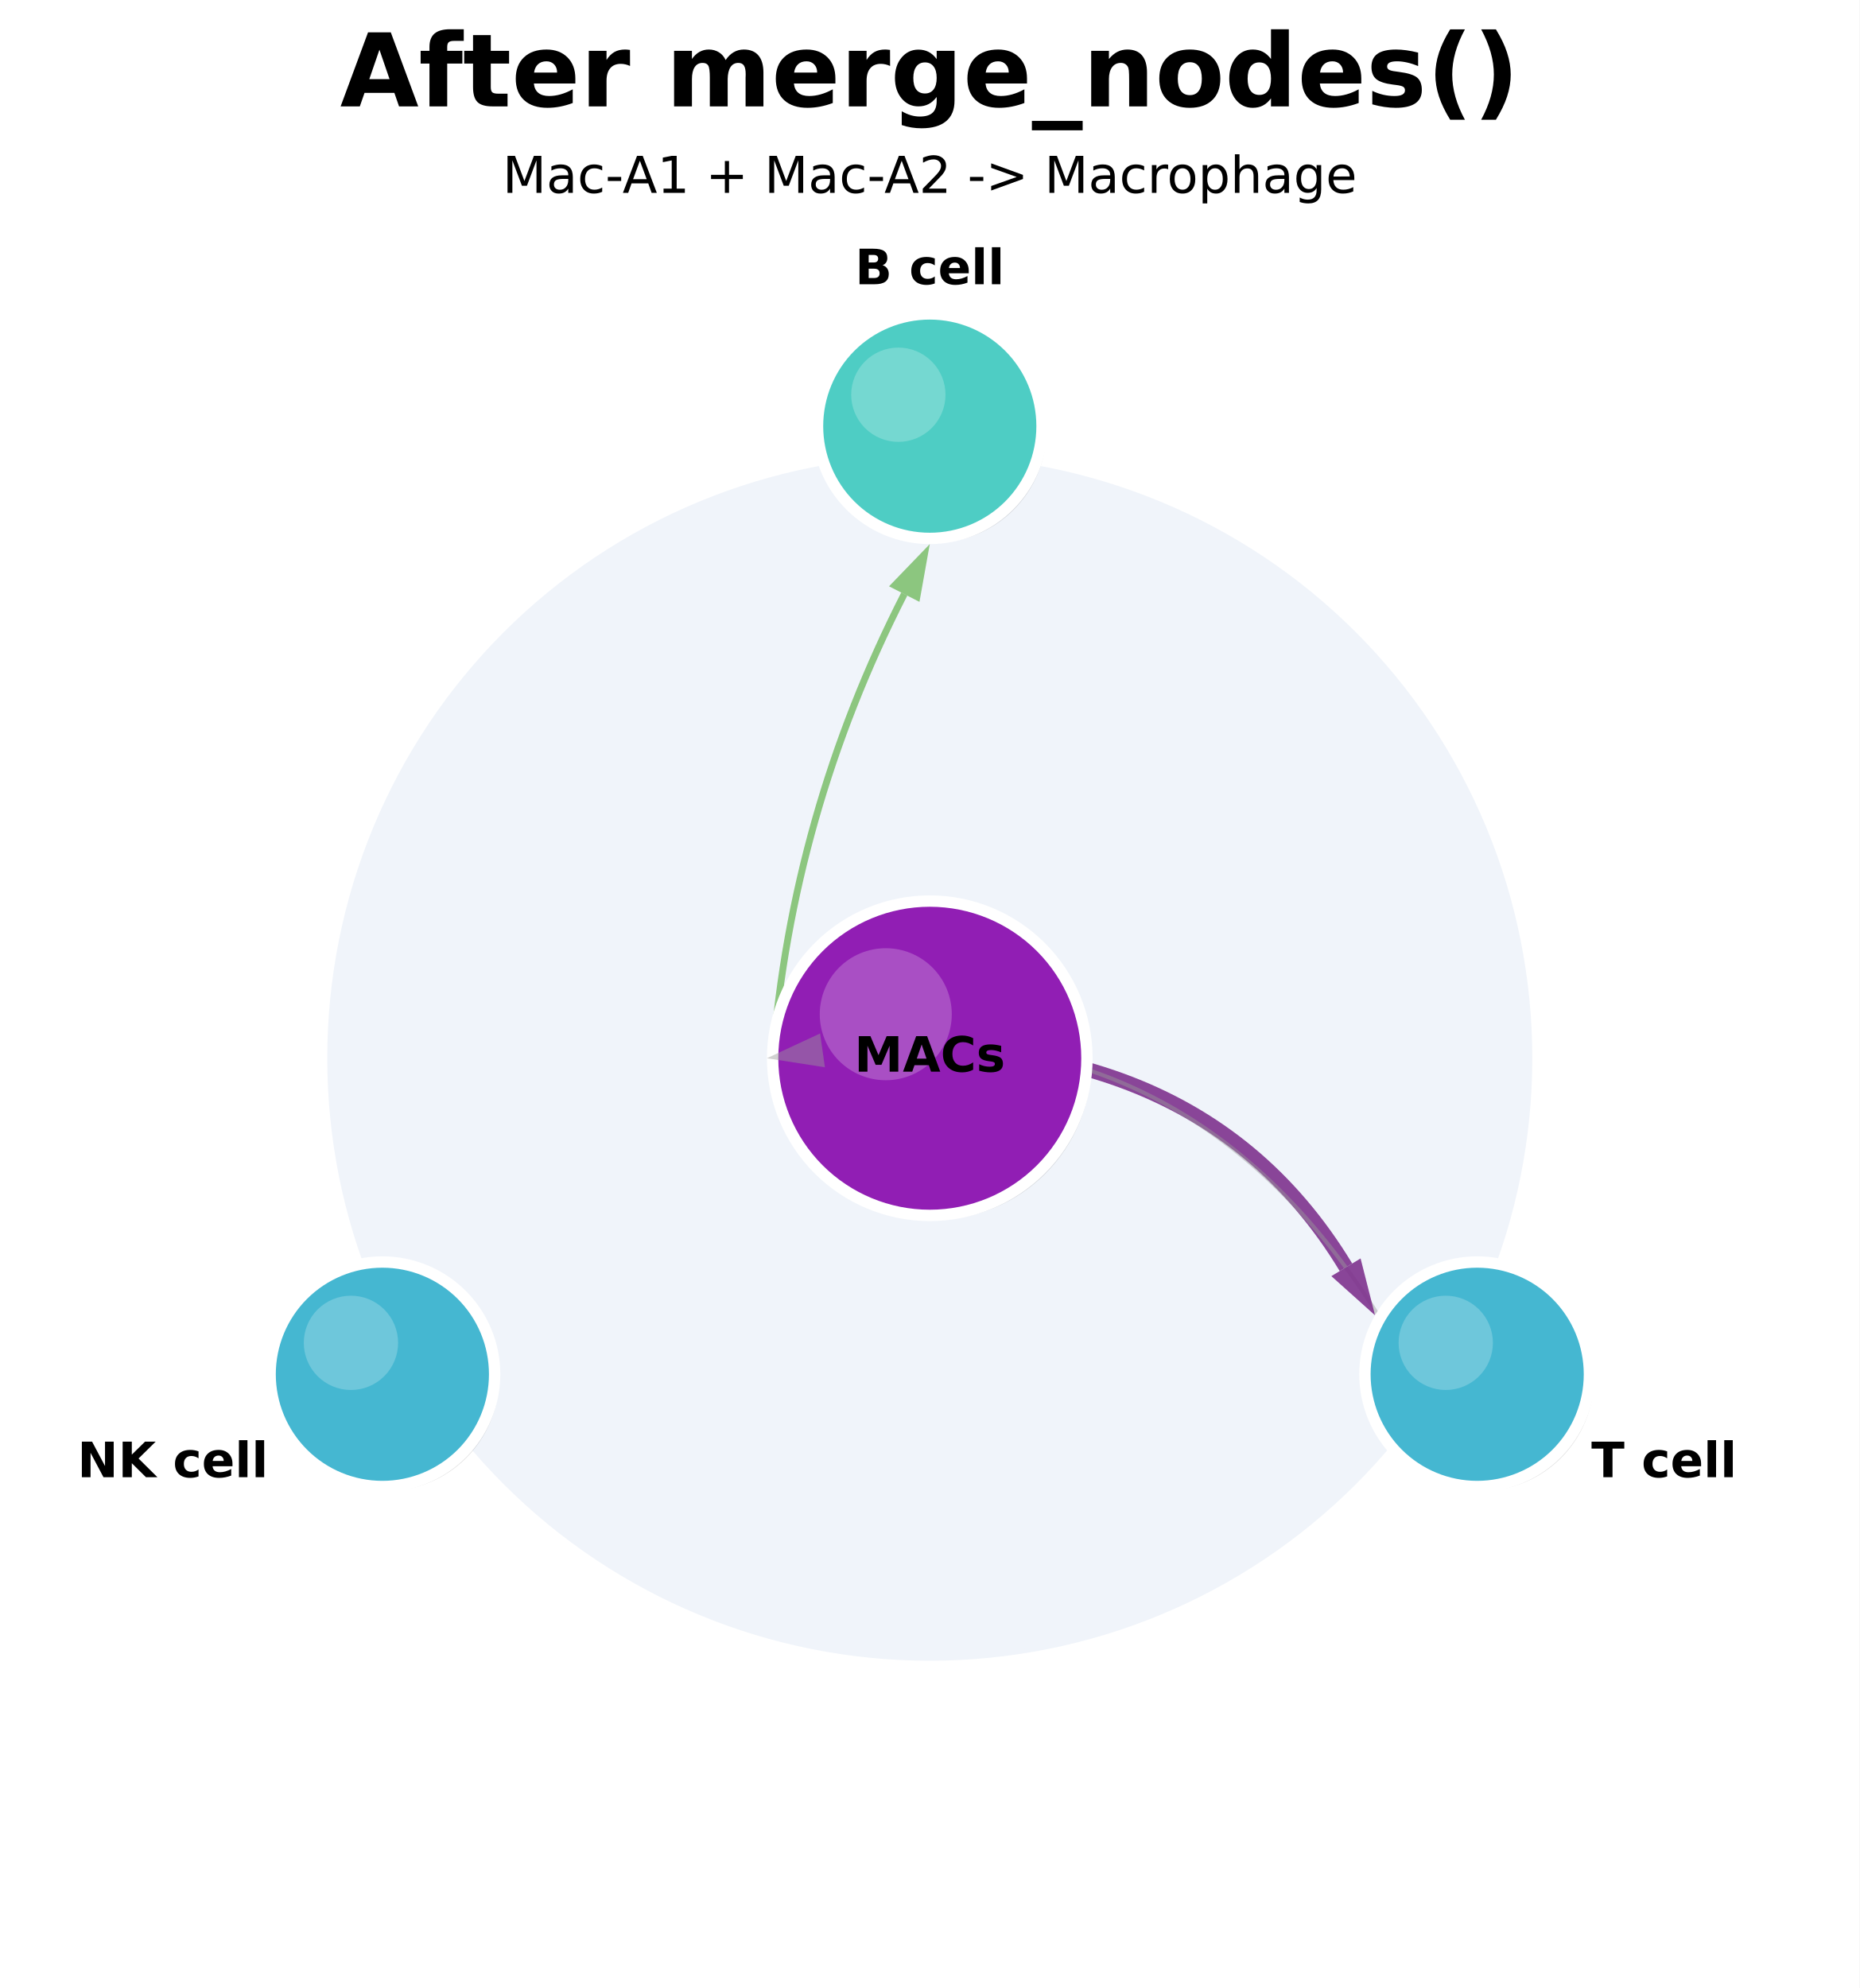
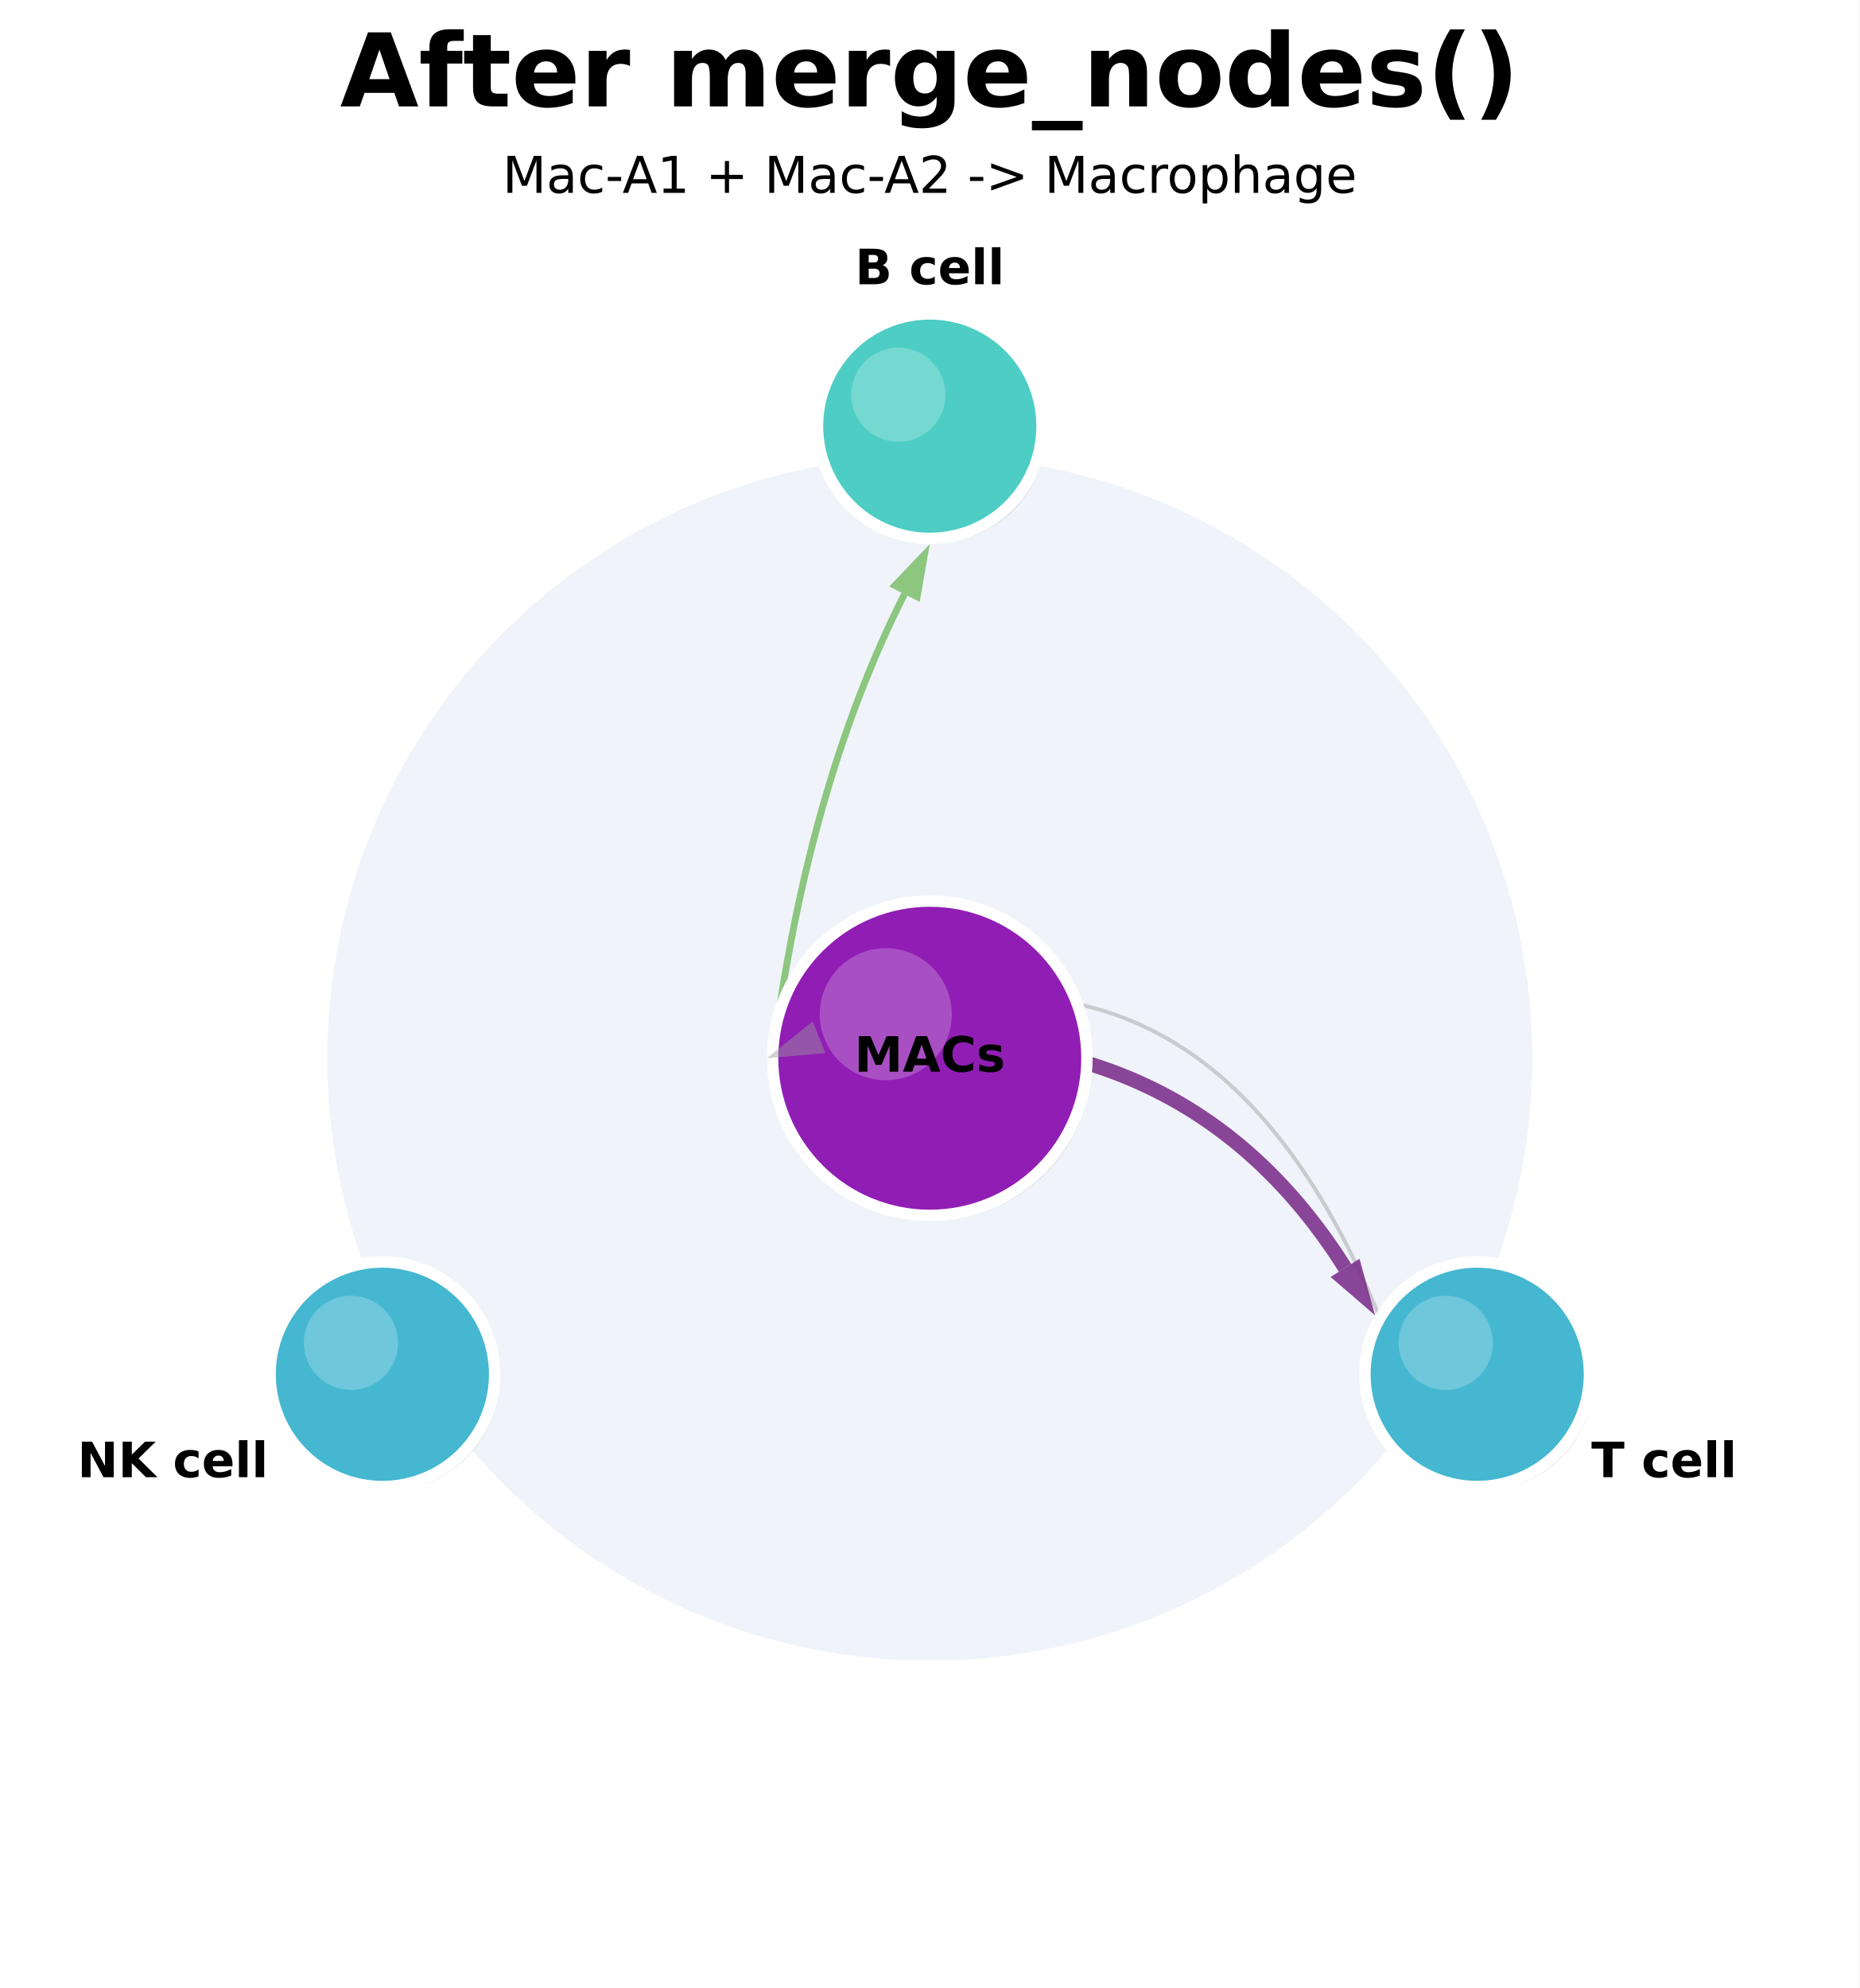
<svg xmlns="http://www.w3.org/2000/svg" xmlns:xlink="http://www.w3.org/1999/xlink" width="457.92pt" height="489.556pt" viewBox="0 0 457.92 489.556" version="1.1">
  <defs>
    <style type="text/css">*{stroke-linejoin: round; stroke-linecap: butt}</style>
  </defs>
  <g id="figure_1">
    <g id="patch_1">
      <path d="M 0 489.556  L 457.92 489.556  L 457.92 0  L 0 0  z " style="fill: #ffffff" />
    </g>
    <g id="axes_1">
      <g id="patch_2">
-         <path d="M 228.96 408.466  C 268.176 408.466 305.79 392.886 333.52 365.156  C 361.25 337.426 376.83 299.812 376.83 260.596  C 376.83 221.38 361.25 183.766 333.52 156.036  C 305.79 128.306 268.176 112.726 228.96 112.726  C 189.744 112.726 152.13 128.306 124.4 156.036  C 96.67 183.766 81.09 221.38 81.09 260.596  C 81.09 299.812 96.67 337.426 124.4 365.156  C 152.13 392.886 189.744 408.466 228.96 408.466  z " clip-path="url(#p41c575f274)" style="fill: #f0f4fa; stroke: #f0f4fa; stroke-linejoin: miter" />
+         <path d="M 228.96 408.466  C 268.176 408.466 305.79 392.886 333.52 365.156  C 361.25 337.426 376.83 299.812 376.83 260.596  C 376.83 221.38 361.25 183.766 333.52 156.036  C 305.79 128.306 268.176 112.726 228.96 112.726  C 189.744 112.726 152.13 128.306 124.4 156.036  C 96.67 183.766 81.09 221.38 81.09 260.596  C 81.09 299.812 96.67 337.426 124.4 365.156  C 152.13 392.886 189.744 408.466 228.96 408.466  z " clip-path="url(#p1c69983806)" style="fill: #f0f4fa; stroke: #f0f4fa; stroke-linejoin: miter" />
      </g>
      <g id="patch_3">
-         <path d="M 190.257 260.596  Q 291.281 245.742 331.446 312.076  " clip-path="url(#p41c575f274)" style="fill: none; opacity: 0.88; stroke: #7b2d8b; stroke-width: 3.6; stroke-linejoin: miter" />
+         <path d="M 339.818 324.6  Q 296.272 217.278 201.676 255.426  " clip-path="url(#p1c69983806)" style="fill: none; opacity: 0.45; stroke: #999999; stroke-width: 0.96; stroke-linejoin: miter" />
      </g>
      <g id="patch_4">
-         <path d="M 190.257 260.596  Q 195.011 200.457 222.673 146.298  " clip-path="url(#p41c575f274)" style="fill: none; opacity: 0.6; stroke: #49a62d; stroke-width: 1.68; stroke-linejoin: miter" />
+         <path d="M 190.257 260.596  Q 198.647 193.941 222.723 146.324  " clip-path="url(#p1c69983806)" style="fill: none; opacity: 0.6; stroke: #49a62d; stroke-width: 1.68; stroke-linejoin: miter" />
      </g>
      <g id="patch_5">
-         <path d="M 339.818 324.6  Q 291.188 246.092 202.543 258.656  " clip-path="url(#p41c575f274)" style="fill: none; opacity: 0.45; stroke: #999999; stroke-width: 0.96; stroke-linejoin: miter" />
+         <path d="M 190.257 260.596  Q 286.271 241.068 331.223 312.214  " clip-path="url(#p1c69983806)" style="fill: none; opacity: 0.88; stroke: #7b2d8b; stroke-width: 3.6; stroke-linejoin: miter" />
      </g>
      <g id="patch_6">
-         <path d="M 230.042 300.381  C 240.306 300.381 250.151 296.303 257.409 289.045  C 264.667 281.787 268.745 271.942 268.745 261.678  C 268.745 251.414 264.667 241.569 257.409 234.311  C 250.151 227.053 240.306 222.975 230.042 222.975  C 219.778 222.975 209.933 227.053 202.675 234.311  C 195.417 241.569 191.339 251.414 191.339 261.678  C 191.339 271.942 195.417 281.787 202.675 289.045  C 209.933 296.303 219.778 300.381 230.042 300.381  z " clip-path="url(#p41c575f274)" style="fill-opacity: 0.133" />
+         <path d="M 230.042 300.381  C 240.306 300.381 250.151 296.303 257.409 289.045  C 264.667 281.787 268.745 271.942 268.745 261.678  C 268.745 251.414 264.667 241.569 257.409 234.311  C 250.151 227.053 240.306 222.975 230.042 222.975  C 219.778 222.975 209.933 227.053 202.675 234.311  C 195.417 241.569 191.339 251.414 191.339 261.678  C 191.339 271.942 195.417 281.787 202.675 289.045  C 209.933 296.303 219.778 300.381 230.042 300.381  z " clip-path="url(#p1c69983806)" style="fill-opacity: 0.133" />
      </g>
      <g id="patch_7">
-         <path d="M 364.841 367.149  C 372.172 367.149 379.205 364.236 384.389 359.052  C 389.573 353.868 392.486 346.836 392.486 339.504  C 392.486 332.173 389.573 325.14 384.389 319.956  C 379.205 314.772 372.172 311.859 364.841 311.859  C 357.509 311.859 350.477 314.772 345.293 319.956  C 340.109 325.14 337.196 332.173 337.196 339.504  C 337.196 346.836 340.109 353.868 345.293 359.052  C 350.477 364.236 357.509 367.149 364.841 367.149  z " clip-path="url(#p41c575f274)" style="fill-opacity: 0.133" />
+         <path d="M 364.841 367.149  C 372.172 367.149 379.205 364.236 384.389 359.052  C 389.573 353.868 392.486 346.836 392.486 339.504  C 392.486 332.173 389.573 325.14 384.389 319.956  C 379.205 314.772 372.172 311.859 364.841 311.859  C 357.509 311.859 350.477 314.772 345.293 319.956  C 340.109 325.14 337.196 332.173 337.196 339.504  C 337.196 346.836 340.109 353.868 345.293 359.052  C 350.477 364.236 357.509 367.149 364.841 367.149  z " clip-path="url(#p1c69983806)" style="fill-opacity: 0.133" />
      </g>
      <g id="patch_8">
-         <path d="M 230.042 133.67  C 237.373 133.67 244.405 130.757 249.59 125.573  C 254.774 120.389 257.687 113.357 257.687 106.025  C 257.687 98.694 254.774 91.661 249.59 86.477  C 244.405 81.293 237.373 78.38 230.042 78.38  C 222.71 78.38 215.678 81.293 210.494 86.477  C 205.31 91.661 202.397 98.694 202.397 106.025  C 202.397 113.357 205.31 120.389 210.494 125.573  C 215.678 130.757 222.71 133.67 230.042 133.67  z " clip-path="url(#p41c575f274)" style="fill-opacity: 0.133" />
+         <path d="M 230.042 133.67  C 237.373 133.67 244.405 130.757 249.59 125.573  C 254.774 120.389 257.687 113.357 257.687 106.025  C 257.687 98.694 254.774 91.661 249.59 86.477  C 244.405 81.293 237.373 78.38 230.042 78.38  C 222.71 78.38 215.678 81.293 210.494 86.477  C 205.31 91.661 202.397 98.694 202.397 106.025  C 202.397 113.357 205.31 120.389 210.494 125.573  C 215.678 130.757 222.71 133.67 230.042 133.67  z " clip-path="url(#p1c69983806)" style="fill-opacity: 0.133" />
      </g>
      <g id="patch_9">
-         <path d="M 95.243 367.149  C 102.574 367.149 109.606 364.236 114.79 359.052  C 119.975 353.868 122.887 346.836 122.887 339.504  C 122.887 332.173 119.975 325.14 114.79 319.956  C 109.606 314.772 102.574 311.859 95.243 311.859  C 87.911 311.859 80.879 314.772 75.695 319.956  C 70.511 325.14 67.598 332.173 67.598 339.504  C 67.598 346.836 70.511 353.868 75.695 359.052  C 80.879 364.236 87.911 367.149 95.243 367.149  z " clip-path="url(#p41c575f274)" style="fill-opacity: 0.133" />
+         <path d="M 95.243 367.149  C 102.574 367.149 109.606 364.236 114.79 359.052  C 119.975 353.868 122.887 346.836 122.887 339.504  C 122.887 332.173 119.975 325.14 114.79 319.956  C 109.606 314.772 102.574 311.859 95.243 311.859  C 87.911 311.859 80.879 314.772 75.695 319.956  C 70.511 325.14 67.598 332.173 67.598 339.504  C 67.598 346.836 70.511 353.868 75.695 359.052  C 80.879 364.236 87.911 367.149 95.243 367.149  z " clip-path="url(#p1c69983806)" style="fill-opacity: 0.133" />
      </g>
      <g id="patch_10">
-         <path d="M 228.96 299.299  C 239.224 299.299 249.069 295.221 256.327 287.963  C 263.585 280.705 267.663 270.86 267.663 260.596  C 267.663 250.332 263.585 240.487 256.327 233.229  C 249.069 225.971 239.224 221.893 228.96 221.893  C 218.696 221.893 208.851 225.971 201.593 233.229  C 194.335 240.487 190.257 250.332 190.257 260.596  C 190.257 270.86 194.335 280.705 201.593 287.963  C 208.851 295.221 218.696 299.299 228.96 299.299  z " clip-path="url(#p41c575f274)" style="fill: #911eb4; stroke: #ffffff; stroke-width: 2.8; stroke-linejoin: miter" />
+         <path d="M 228.96 299.299  C 239.224 299.299 249.069 295.221 256.327 287.963  C 263.585 280.705 267.663 270.86 267.663 260.596  C 267.663 250.332 263.585 240.487 256.327 233.229  C 249.069 225.971 239.224 221.893 228.96 221.893  C 218.696 221.893 208.851 225.971 201.593 233.229  C 194.335 240.487 190.257 250.332 190.257 260.596  C 190.257 270.86 194.335 280.705 201.593 287.963  C 208.851 295.221 218.696 299.299 228.96 299.299  z " clip-path="url(#p1c69983806)" style="fill: #911eb4; stroke: #ffffff; stroke-width: 2.8; stroke-linejoin: miter" />
      </g>
      <g id="patch_11">
-         <path d="M 363.759 366.067  C 371.091 366.067 378.123 363.154 383.307 357.97  C 388.491 352.786 391.404 345.754 391.404 338.422  C 391.404 331.091 388.491 324.059 383.307 318.874  C 378.123 313.69 371.091 310.777 363.759 310.777  C 356.428 310.777 349.395 313.69 344.211 318.874  C 339.027 324.059 336.114 331.091 336.114 338.422  C 336.114 345.754 339.027 352.786 344.211 357.97  C 349.395 363.154 356.428 366.067 363.759 366.067  z " clip-path="url(#p41c575f274)" style="fill: #45b7d1; stroke: #ffffff; stroke-width: 2.8; stroke-linejoin: miter" />
+         <path d="M 363.759 366.067  C 371.091 366.067 378.123 363.154 383.307 357.97  C 388.491 352.786 391.404 345.754 391.404 338.422  C 391.404 331.091 388.491 324.059 383.307 318.874  C 378.123 313.69 371.091 310.777 363.759 310.777  C 356.428 310.777 349.395 313.69 344.211 318.874  C 339.027 324.059 336.114 331.091 336.114 338.422  C 336.114 345.754 339.027 352.786 344.211 357.97  C 349.395 363.154 356.428 366.067 363.759 366.067  z " clip-path="url(#p1c69983806)" style="fill: #45b7d1; stroke: #ffffff; stroke-width: 2.8; stroke-linejoin: miter" />
      </g>
      <g id="patch_12">
-         <path d="M 228.96 132.588  C 236.292 132.588 243.324 129.675 248.508 124.491  C 253.692 119.307 256.605 112.275 256.605 104.943  C 256.605 97.612 253.692 90.58 248.508 85.395  C 243.324 80.211 236.292 77.298 228.96 77.298  C 221.628 77.298 214.596 80.211 209.412 85.395  C 204.228 90.58 201.315 97.612 201.315 104.943  C 201.315 112.275 204.228 119.307 209.412 124.491  C 214.596 129.675 221.628 132.588 228.96 132.588  z " clip-path="url(#p41c575f274)" style="fill: #4ecdc4; stroke: #ffffff; stroke-width: 2.8; stroke-linejoin: miter" />
+         <path d="M 228.96 132.588  C 236.292 132.588 243.324 129.675 248.508 124.491  C 253.692 119.307 256.605 112.275 256.605 104.943  C 256.605 97.612 253.692 90.58 248.508 85.395  C 243.324 80.211 236.292 77.298 228.96 77.298  C 221.628 77.298 214.596 80.211 209.412 85.395  C 204.228 90.58 201.315 97.612 201.315 104.943  C 201.315 112.275 204.228 119.307 209.412 124.491  C 214.596 129.675 221.628 132.588 228.96 132.588  z " clip-path="url(#p1c69983806)" style="fill: #4ecdc4; stroke: #ffffff; stroke-width: 2.8; stroke-linejoin: miter" />
      </g>
      <g id="patch_13">
-         <path d="M 94.161 366.067  C 101.492 366.067 108.525 363.154 113.709 357.97  C 118.893 352.786 121.806 345.754 121.806 338.422  C 121.806 331.091 118.893 324.059 113.709 318.874  C 108.525 313.69 101.492 310.777 94.161 310.777  C 86.829 310.777 79.797 313.69 74.613 318.874  C 69.429 324.059 66.516 331.091 66.516 338.422  C 66.516 345.754 69.429 352.786 74.613 357.97  C 79.797 363.154 86.829 366.067 94.161 366.067  z " clip-path="url(#p41c575f274)" style="fill: #45b7d1; stroke: #ffffff; stroke-width: 2.8; stroke-linejoin: miter" />
+         <path d="M 94.161 366.067  C 101.492 366.067 108.525 363.154 113.709 357.97  C 118.893 352.786 121.806 345.754 121.806 338.422  C 121.806 331.091 118.893 324.059 113.709 318.874  C 108.525 313.69 101.492 310.777 94.161 310.777  C 86.829 310.777 79.797 313.69 74.613 318.874  C 69.429 324.059 66.516 331.091 66.516 338.422  C 66.516 345.754 69.429 352.786 74.613 357.97  C 79.797 363.154 86.829 366.067 94.161 366.067  z " clip-path="url(#p1c69983806)" style="fill: #45b7d1; stroke: #ffffff; stroke-width: 2.8; stroke-linejoin: miter" />
      </g>
      <g id="text_1">
        <g transform="translate(123.75 47.49102) scale(0.125 -0.125)">
          <defs>
            <path id="DejaVuSans-4d" d="M 628 4666  L 1569 4666  L 2759 1491  L 3956 4666  L 4897 4666  L 4897 0  L 4281 0  L 4281 4097  L 3078 897  L 2444 897  L 1241 4097  L 1241 0  L 628 0  L 628 4666  z " transform="scale(0.015625)" />
            <path id="DejaVuSans-61" d="M 2194 1759  Q 1497 1759 1228 1600  Q 959 1441 959 1056  Q 959 750 1161 570  Q 1363 391 1709 391  Q 2188 391 2477 730  Q 2766 1069 2766 1631  L 2766 1759  L 2194 1759  z M 3341 1997  L 3341 0  L 2766 0  L 2766 531  Q 2569 213 2275 61  Q 1981 -91 1556 -91  Q 1019 -91 701 211  Q 384 513 384 1019  Q 384 1609 779 1909  Q 1175 2209 1959 2209  L 2766 2209  L 2766 2266  Q 2766 2663 2505 2880  Q 2244 3097 1772 3097  Q 1472 3097 1187 3025  Q 903 2953 641 2809  L 641 3341  Q 956 3463 1253 3523  Q 1550 3584 1831 3584  Q 2591 3584 2966 3190  Q 3341 2797 3341 1997  z " transform="scale(0.015625)" />
            <path id="DejaVuSans-63" d="M 3122 3366  L 3122 2828  Q 2878 2963 2633 3030  Q 2388 3097 2138 3097  Q 1578 3097 1268 2742  Q 959 2388 959 1747  Q 959 1106 1268 751  Q 1578 397 2138 397  Q 2388 397 2633 464  Q 2878 531 3122 666  L 3122 134  Q 2881 22 2623 -34  Q 2366 -91 2075 -91  Q 1284 -91 818 406  Q 353 903 353 1747  Q 353 2603 823 3093  Q 1294 3584 2113 3584  Q 2378 3584 2631 3529  Q 2884 3475 3122 3366  z " transform="scale(0.015625)" />
            <path id="DejaVuSans-2d" d="M 313 2009  L 1997 2009  L 1997 1497  L 313 1497  L 313 2009  z " transform="scale(0.015625)" />
            <path id="DejaVuSans-41" d="M 2188 4044  L 1331 1722  L 3047 1722  L 2188 4044  z M 1831 4666  L 2547 4666  L 4325 0  L 3669 0  L 3244 1197  L 1141 1197  L 716 0  L 50 0  L 1831 4666  z " transform="scale(0.015625)" />
            <path id="DejaVuSans-31" d="M 794 531  L 1825 531  L 1825 4091  L 703 3866  L 703 4441  L 1819 4666  L 2450 4666  L 2450 531  L 3481 531  L 3481 0  L 794 0  L 794 531  z " transform="scale(0.015625)" />
            <path id="DejaVuSans-20" transform="scale(0.015625)" />
            <path id="DejaVuSans-2b" d="M 2944 4013  L 2944 2272  L 4684 2272  L 4684 1741  L 2944 1741  L 2944 0  L 2419 0  L 2419 1741  L 678 1741  L 678 2272  L 2419 2272  L 2419 4013  L 2944 4013  z " transform="scale(0.015625)" />
            <path id="DejaVuSans-32" d="M 1228 531  L 3431 531  L 3431 0  L 469 0  L 469 531  Q 828 903 1448 1529  Q 2069 2156 2228 2338  Q 2531 2678 2651 2914  Q 2772 3150 2772 3378  Q 2772 3750 2511 3984  Q 2250 4219 1831 4219  Q 1534 4219 1204 4116  Q 875 4013 500 3803  L 500 4441  Q 881 4594 1212 4672  Q 1544 4750 1819 4750  Q 2544 4750 2975 4387  Q 3406 4025 3406 3419  Q 3406 3131 3298 2873  Q 3191 2616 2906 2266  Q 2828 2175 2409 1742  Q 1991 1309 1228 531  z " transform="scale(0.015625)" />
            <path id="DejaVuSans-3e" d="M 678 3150  L 678 3719  L 4684 2266  L 4684 1747  L 678 294  L 678 863  L 3897 2003  L 678 3150  z " transform="scale(0.015625)" />
            <path id="DejaVuSans-72" d="M 2631 2963  Q 2534 3019 2420 3045  Q 2306 3072 2169 3072  Q 1681 3072 1420 2755  Q 1159 2438 1159 1844  L 1159 0  L 581 0  L 581 3500  L 1159 3500  L 1159 2956  Q 1341 3275 1631 3429  Q 1922 3584 2338 3584  Q 2397 3584 2469 3576  Q 2541 3569 2628 3553  L 2631 2963  z " transform="scale(0.015625)" />
            <path id="DejaVuSans-6f" d="M 1959 3097  Q 1497 3097 1228 2736  Q 959 2375 959 1747  Q 959 1119 1226 758  Q 1494 397 1959 397  Q 2419 397 2687 759  Q 2956 1122 2956 1747  Q 2956 2369 2687 2733  Q 2419 3097 1959 3097  z M 1959 3584  Q 2709 3584 3137 3096  Q 3566 2609 3566 1747  Q 3566 888 3137 398  Q 2709 -91 1959 -91  Q 1206 -91 779 398  Q 353 888 353 1747  Q 353 2609 779 3096  Q 1206 3584 1959 3584  z " transform="scale(0.015625)" />
            <path id="DejaVuSans-70" d="M 1159 525  L 1159 -1331  L 581 -1331  L 581 3500  L 1159 3500  L 1159 2969  Q 1341 3281 1617 3432  Q 1894 3584 2278 3584  Q 2916 3584 3314 3078  Q 3713 2572 3713 1747  Q 3713 922 3314 415  Q 2916 -91 2278 -91  Q 1894 -91 1617 61  Q 1341 213 1159 525  z M 3116 1747  Q 3116 2381 2855 2742  Q 2594 3103 2138 3103  Q 1681 3103 1420 2742  Q 1159 2381 1159 1747  Q 1159 1113 1420 752  Q 1681 391 2138 391  Q 2594 391 2855 752  Q 3116 1113 3116 1747  z " transform="scale(0.015625)" />
            <path id="DejaVuSans-68" d="M 3513 2113  L 3513 0  L 2938 0  L 2938 2094  Q 2938 2591 2744 2837  Q 2550 3084 2163 3084  Q 1697 3084 1428 2787  Q 1159 2491 1159 1978  L 1159 0  L 581 0  L 581 4863  L 1159 4863  L 1159 2956  Q 1366 3272 1645 3428  Q 1925 3584 2291 3584  Q 2894 3584 3203 3211  Q 3513 2838 3513 2113  z " transform="scale(0.015625)" />
            <path id="DejaVuSans-67" d="M 2906 1791  Q 2906 2416 2648 2759  Q 2391 3103 1925 3103  Q 1463 3103 1205 2759  Q 947 2416 947 1791  Q 947 1169 1205 825  Q 1463 481 1925 481  Q 2391 481 2648 825  Q 2906 1169 2906 1791  z M 3481 434  Q 3481 -459 3084 -895  Q 2688 -1331 1869 -1331  Q 1566 -1331 1297 -1286  Q 1028 -1241 775 -1147  L 775 -588  Q 1028 -725 1275 -790  Q 1522 -856 1778 -856  Q 2344 -856 2625 -561  Q 2906 -266 2906 331  L 2906 616  Q 2728 306 2450 153  Q 2172 0 1784 0  Q 1141 0 747 490  Q 353 981 353 1791  Q 353 2603 747 3093  Q 1141 3584 1784 3584  Q 2172 3584 2450 3431  Q 2728 3278 2906 2969  L 2906 3500  L 3481 3500  L 3481 434  z " transform="scale(0.015625)" />
            <path id="DejaVuSans-65" d="M 3597 1894  L 3597 1613  L 953 1613  Q 991 1019 1311 708  Q 1631 397 2203 397  Q 2534 397 2845 478  Q 3156 559 3463 722  L 3463 178  Q 3153 47 2828 -22  Q 2503 -91 2169 -91  Q 1331 -91 842 396  Q 353 884 353 1716  Q 353 2575 817 3079  Q 1281 3584 2069 3584  Q 2775 3584 3186 3129  Q 3597 2675 3597 1894  z M 3022 2063  Q 3016 2534 2758 2815  Q 2500 3097 2075 3097  Q 1594 3097 1305 2825  Q 1016 2553 972 2059  L 3022 2063  z " transform="scale(0.015625)" />
          </defs>
          <use xlink:href="#DejaVuSans-4d" />
          <use xlink:href="#DejaVuSans-61" transform="translate(86.2793 0)" />
          <use xlink:href="#DejaVuSans-63" transform="translate(147.5586 0)" />
          <use xlink:href="#DejaVuSans-2d" transform="translate(202.5391 0)" />
          <use xlink:href="#DejaVuSans-41" transform="translate(236.373 0)" />
          <use xlink:href="#DejaVuSans-31" transform="translate(304.7812 0)" />
          <use xlink:href="#DejaVuSans-20" transform="translate(368.4043 0)" />
          <use xlink:href="#DejaVuSans-2b" transform="translate(400.1914 0)" />
          <use xlink:href="#DejaVuSans-20" transform="translate(483.9805 0)" />
          <use xlink:href="#DejaVuSans-4d" transform="translate(515.7676 0)" />
          <use xlink:href="#DejaVuSans-61" transform="translate(602.0469 0)" />
          <use xlink:href="#DejaVuSans-63" transform="translate(663.3262 0)" />
          <use xlink:href="#DejaVuSans-2d" transform="translate(718.3066 0)" />
          <use xlink:href="#DejaVuSans-41" transform="translate(752.1406 0)" />
          <use xlink:href="#DejaVuSans-32" transform="translate(820.5488 0)" />
          <use xlink:href="#DejaVuSans-20" transform="translate(884.1719 0)" />
          <use xlink:href="#DejaVuSans-2d" transform="translate(915.959 0)" />
          <use xlink:href="#DejaVuSans-3e" transform="translate(952.043 0)" />
          <use xlink:href="#DejaVuSans-20" transform="translate(1035.832 0)" />
          <use xlink:href="#DejaVuSans-4d" transform="translate(1067.619 0)" />
          <use xlink:href="#DejaVuSans-61" transform="translate(1153.898 0)" />
          <use xlink:href="#DejaVuSans-63" transform="translate(1215.178 0)" />
          <use xlink:href="#DejaVuSans-72" transform="translate(1270.158 0)" />
          <use xlink:href="#DejaVuSans-6f" transform="translate(1309.021 0)" />
          <use xlink:href="#DejaVuSans-70" transform="translate(1370.203 0)" />
          <use xlink:href="#DejaVuSans-68" transform="translate(1433.68 0)" />
          <use xlink:href="#DejaVuSans-61" transform="translate(1497.059 0)" />
          <use xlink:href="#DejaVuSans-67" transform="translate(1558.338 0)" />
          <use xlink:href="#DejaVuSans-65" transform="translate(1621.814 0)" />
        </g>
      </g>
      <g id="text_2">
        <g transform="translate(83.75883 26.19609) scale(0.25 -0.25)">
          <defs>
            <path id="DejaVuSans-Bold-41" d="M 3419 850  L 1538 850  L 1241 0  L 31 0  L 1759 4666  L 3194 4666  L 4922 0  L 3713 0  L 3419 850  z M 1838 1716  L 3116 1716  L 2478 3572  L 1838 1716  z " transform="scale(0.015625)" />
            <path id="DejaVuSans-Bold-66" d="M 2841 4863  L 2841 4128  L 2222 4128  Q 1984 4128 1890 4042  Q 1797 3956 1797 3744  L 1797 3500  L 2753 3500  L 2753 2700  L 1797 2700  L 1797 0  L 678 0  L 678 2700  L 122 2700  L 122 3500  L 678 3500  L 678 3744  Q 678 4316 997 4589  Q 1316 4863 1984 4863  L 2841 4863  z " transform="scale(0.015625)" />
            <path id="DejaVuSans-Bold-74" d="M 1759 4494  L 1759 3500  L 2913 3500  L 2913 2700  L 1759 2700  L 1759 1216  Q 1759 972 1856 886  Q 1953 800 2241 800  L 2816 800  L 2816 0  L 1856 0  Q 1194 0 917 276  Q 641 553 641 1216  L 641 2700  L 84 2700  L 84 3500  L 641 3500  L 641 4494  L 1759 4494  z " transform="scale(0.015625)" />
            <path id="DejaVuSans-Bold-65" d="M 4031 1759  L 4031 1441  L 1416 1441  Q 1456 1047 1700 850  Q 1944 653 2381 653  Q 2734 653 3104 758  Q 3475 863 3866 1075  L 3866 213  Q 3469 63 3072 -14  Q 2675 -91 2278 -91  Q 1328 -91 801 392  Q 275 875 275 1747  Q 275 2603 792 3093  Q 1309 3584 2216 3584  Q 3041 3584 3536 3087  Q 4031 2591 4031 1759  z M 2881 2131  Q 2881 2450 2695 2645  Q 2509 2841 2209 2841  Q 1884 2841 1681 2658  Q 1478 2475 1428 2131  L 2881 2131  z " transform="scale(0.015625)" />
            <path id="DejaVuSans-Bold-72" d="M 3138 2547  Q 2991 2616 2845 2648  Q 2700 2681 2553 2681  Q 2122 2681 1889 2404  Q 1656 2128 1656 1613  L 1656 0  L 538 0  L 538 3500  L 1656 3500  L 1656 2925  Q 1872 3269 2151 3426  Q 2431 3584 2822 3584  Q 2878 3584 2943 3579  Q 3009 3575 3134 3559  L 3138 2547  z " transform="scale(0.015625)" />
            <path id="DejaVuSans-Bold-20" transform="scale(0.015625)" />
            <path id="DejaVuSans-Bold-6d" d="M 3781 2919  Q 3994 3244 4286 3414  Q 4578 3584 4928 3584  Q 5531 3584 5847 3212  Q 6163 2841 6163 2131  L 6163 0  L 5038 0  L 5038 1825  Q 5041 1866 5042 1909  Q 5044 1953 5044 2034  Q 5044 2406 4934 2573  Q 4825 2741 4581 2741  Q 4263 2741 4089 2478  Q 3916 2216 3909 1719  L 3909 0  L 2784 0  L 2784 1825  Q 2784 2406 2684 2573  Q 2584 2741 2328 2741  Q 2006 2741 1831 2477  Q 1656 2213 1656 1722  L 1656 0  L 531 0  L 531 3500  L 1656 3500  L 1656 2988  Q 1863 3284 2130 3434  Q 2397 3584 2719 3584  Q 3081 3584 3359 3409  Q 3638 3234 3781 2919  z " transform="scale(0.015625)" />
            <path id="DejaVuSans-Bold-67" d="M 2919 594  Q 2688 288 2409 144  Q 2131 0 1766 0  Q 1125 0 706 504  Q 288 1009 288 1791  Q 288 2575 706 3076  Q 1125 3578 1766 3578  Q 2131 3578 2409 3434  Q 2688 3291 2919 2981  L 2919 3500  L 4044 3500  L 4044 353  Q 4044 -491 3511 -936  Q 2978 -1381 1966 -1381  Q 1638 -1381 1331 -1331  Q 1025 -1281 716 -1178  L 716 -306  Q 1009 -475 1290 -558  Q 1572 -641 1856 -641  Q 2406 -641 2662 -400  Q 2919 -159 2919 353  L 2919 594  z M 2181 2772  Q 1834 2772 1640 2515  Q 1447 2259 1447 1791  Q 1447 1309 1634 1061  Q 1822 813 2181 813  Q 2531 813 2725 1069  Q 2919 1325 2919 1791  Q 2919 2259 2725 2515  Q 2531 2772 2181 2772  z " transform="scale(0.015625)" />
            <path id="DejaVuSans-Bold-5f" d="M 3200 -916  L 3200 -1509  L 0 -1509  L 0 -916  L 3200 -916  z " transform="scale(0.015625)" />
            <path id="DejaVuSans-Bold-6e" d="M 4056 2131  L 4056 0  L 2931 0  L 2931 347  L 2931 1631  Q 2931 2084 2911 2256  Q 2891 2428 2841 2509  Q 2775 2619 2662 2680  Q 2550 2741 2406 2741  Q 2056 2741 1856 2470  Q 1656 2200 1656 1722  L 1656 0  L 538 0  L 538 3500  L 1656 3500  L 1656 2988  Q 1909 3294 2193 3439  Q 2478 3584 2822 3584  Q 3428 3584 3742 3212  Q 4056 2841 4056 2131  z " transform="scale(0.015625)" />
            <path id="DejaVuSans-Bold-6f" d="M 2203 2784  Q 1831 2784 1636 2517  Q 1441 2250 1441 1747  Q 1441 1244 1636 976  Q 1831 709 2203 709  Q 2569 709 2762 976  Q 2956 1244 2956 1747  Q 2956 2250 2762 2517  Q 2569 2784 2203 2784  z M 2203 3584  Q 3106 3584 3614 3096  Q 4122 2609 4122 1747  Q 4122 884 3614 396  Q 3106 -91 2203 -91  Q 1297 -91 786 396  Q 275 884 275 1747  Q 275 2609 786 3096  Q 1297 3584 2203 3584  z " transform="scale(0.015625)" />
            <path id="DejaVuSans-Bold-64" d="M 2919 2988  L 2919 4863  L 4044 4863  L 4044 0  L 2919 0  L 2919 506  Q 2688 197 2409 53  Q 2131 -91 1766 -91  Q 1119 -91 703 423  Q 288 938 288 1747  Q 288 2556 703 3070  Q 1119 3584 1766 3584  Q 2128 3584 2408 3439  Q 2688 3294 2919 2988  z M 2181 722  Q 2541 722 2730 984  Q 2919 1247 2919 1747  Q 2919 2247 2730 2509  Q 2541 2772 2181 2772  Q 1825 2772 1636 2509  Q 1447 2247 1447 1747  Q 1447 1247 1636 984  Q 1825 722 2181 722  z " transform="scale(0.015625)" />
            <path id="DejaVuSans-Bold-73" d="M 3272 3391  L 3272 2541  Q 2913 2691 2578 2766  Q 2244 2841 1947 2841  Q 1628 2841 1473 2761  Q 1319 2681 1319 2516  Q 1319 2381 1436 2309  Q 1553 2238 1856 2203  L 2053 2175  Q 2913 2066 3209 1816  Q 3506 1566 3506 1031  Q 3506 472 3093 190  Q 2681 -91 1863 -91  Q 1516 -91 1145 -36  Q 775 19 384 128  L 384 978  Q 719 816 1070 734  Q 1422 653 1784 653  Q 2113 653 2278 743  Q 2444 834 2444 1013  Q 2444 1163 2330 1236  Q 2216 1309 1875 1350  L 1678 1375  Q 931 1469 631 1722  Q 331 1975 331 2491  Q 331 3047 712 3315  Q 1094 3584 1881 3584  Q 2191 3584 2531 3537  Q 2872 3491 3272 3391  z " transform="scale(0.015625)" />
            <path id="DejaVuSans-Bold-28" d="M 2413 -844  L 1484 -844  Q 1006 -72 778 623  Q 550 1319 550 2003  Q 550 2688 779 3389  Q 1009 4091 1484 4856  L 2413 4856  Q 2013 4116 1813 3408  Q 1613 2700 1613 2009  Q 1613 1319 1811 609  Q 2009 -100 2413 -844  z " transform="scale(0.015625)" />
            <path id="DejaVuSans-Bold-29" d="M 513 -844  Q 913 -100 1113 609  Q 1313 1319 1313 2009  Q 1313 2700 1113 3408  Q 913 4116 513 4856  L 1441 4856  Q 1916 4091 2145 3389  Q 2375 2688 2375 2003  Q 2375 1319 2147 623  Q 1919 -72 1441 -844  L 513 -844  z " transform="scale(0.015625)" />
          </defs>
          <use xlink:href="#DejaVuSans-Bold-41" />
          <use xlink:href="#DejaVuSans-Bold-66" transform="translate(77.39258 0)" />
          <use xlink:href="#DejaVuSans-Bold-74" transform="translate(120.8984 0)" />
          <use xlink:href="#DejaVuSans-Bold-65" transform="translate(168.7012 0)" />
          <use xlink:href="#DejaVuSans-Bold-72" transform="translate(236.5234 0)" />
          <use xlink:href="#DejaVuSans-Bold-20" transform="translate(285.8398 0)" />
          <use xlink:href="#DejaVuSans-Bold-6d" transform="translate(320.6543 0)" />
          <use xlink:href="#DejaVuSans-Bold-65" transform="translate(424.8535 0)" />
          <use xlink:href="#DejaVuSans-Bold-72" transform="translate(492.6758 0)" />
          <use xlink:href="#DejaVuSans-Bold-67" transform="translate(541.9922 0)" />
          <use xlink:href="#DejaVuSans-Bold-65" transform="translate(613.5742 0)" />
          <use xlink:href="#DejaVuSans-Bold-5f" transform="translate(681.3965 0)" />
          <use xlink:href="#DejaVuSans-Bold-6e" transform="translate(731.3965 0)" />
          <use xlink:href="#DejaVuSans-Bold-6f" transform="translate(802.5879 0)" />
          <use xlink:href="#DejaVuSans-Bold-64" transform="translate(871.2891 0)" />
          <use xlink:href="#DejaVuSans-Bold-65" transform="translate(942.8711 0)" />
          <use xlink:href="#DejaVuSans-Bold-73" transform="translate(1010.693 0)" />
          <use xlink:href="#DejaVuSans-Bold-28" transform="translate(1070.215 0)" />
          <use xlink:href="#DejaVuSans-Bold-29" transform="translate(1115.918 0)" />
        </g>
      </g>
      <g id="patch_14">
-         <path d="M 218.123 266.014  C 222.434 266.014 226.569 264.302 229.617 261.253  C 232.666 258.205 234.378 254.07 234.378 249.759  C 234.378 245.448 232.666 241.313 229.617 238.265  C 226.569 235.217 222.434 233.504 218.123 233.504  C 213.812 233.504 209.677 235.217 206.629 238.265  C 203.581 241.313 201.868 245.448 201.868 249.759  C 201.868 254.07 203.581 258.205 206.629 261.253  C 209.677 264.302 213.812 266.014 218.123 266.014  z " clip-path="url(#p41c575f274)" style="fill: #ffffff; opacity: 0.22" />
+         <path d="M 218.123 266.014  C 222.434 266.014 226.569 264.302 229.617 261.253  C 232.666 258.205 234.378 254.07 234.378 249.759  C 234.378 245.448 232.666 241.313 229.617 238.265  C 226.569 235.217 222.434 233.504 218.123 233.504  C 213.812 233.504 209.677 235.217 206.629 238.265  C 203.581 241.313 201.868 245.448 201.868 249.759  C 201.868 254.07 203.581 258.205 206.629 261.253  C 209.677 264.302 213.812 266.014 218.123 266.014  z " clip-path="url(#p1c69983806)" style="fill: #ffffff; opacity: 0.22" />
      </g>
      <g id="patch_15">
-         <path d="M 356.019 342.293  C 359.098 342.293 362.051 341.069 364.229 338.892  C 366.406 336.715 367.629 333.761 367.629 330.682  C 367.629 327.603 366.406 324.649 364.229 322.472  C 362.051 320.294 359.098 319.071 356.019 319.071  C 352.939 319.071 349.986 320.294 347.809 322.472  C 345.631 324.649 344.408 327.603 344.408 330.682  C 344.408 333.761 345.631 336.715 347.809 338.892  C 349.986 341.069 352.939 342.293 356.019 342.293  z " clip-path="url(#p41c575f274)" style="fill: #ffffff; opacity: 0.22" />
+         <path d="M 356.019 342.293  C 359.098 342.293 362.051 341.069 364.229 338.892  C 366.406 336.715 367.629 333.761 367.629 330.682  C 367.629 327.603 366.406 324.649 364.229 322.472  C 362.051 320.294 359.098 319.071 356.019 319.071  C 352.939 319.071 349.986 320.294 347.809 322.472  C 345.631 324.649 344.408 327.603 344.408 330.682  C 344.408 333.761 345.631 336.715 347.809 338.892  C 349.986 341.069 352.939 342.293 356.019 342.293  z " clip-path="url(#p1c69983806)" style="fill: #ffffff; opacity: 0.22" />
      </g>
      <g id="patch_16">
-         <path d="M 221.219 108.814  C 224.299 108.814 227.252 107.59 229.43 105.413  C 231.607 103.236 232.83 100.282 232.83 97.203  C 232.83 94.124 231.607 91.17 229.43 88.993  C 227.252 86.815 224.299 85.592 221.219 85.592  C 218.14 85.592 215.187 86.815 213.009 88.993  C 210.832 91.17 209.609 94.124 209.609 97.203  C 209.609 100.282 210.832 103.236 213.009 105.413  C 215.187 107.59 218.14 108.814 221.219 108.814  z " clip-path="url(#p41c575f274)" style="fill: #ffffff; opacity: 0.22" />
+         <path d="M 221.219 108.814  C 224.299 108.814 227.252 107.59 229.43 105.413  C 231.607 103.236 232.83 100.282 232.83 97.203  C 232.83 94.124 231.607 91.17 229.43 88.993  C 227.252 86.815 224.299 85.592 221.219 85.592  C 218.14 85.592 215.187 86.815 213.009 88.993  C 210.832 91.17 209.609 94.124 209.609 97.203  C 209.609 100.282 210.832 103.236 213.009 105.413  C 215.187 107.59 218.14 108.814 221.219 108.814  z " clip-path="url(#p1c69983806)" style="fill: #ffffff; opacity: 0.22" />
      </g>
      <g id="patch_17">
-         <path d="M 86.42 342.293  C 89.499 342.293 92.453 341.069 94.63 338.892  C 96.808 336.715 98.031 333.761 98.031 330.682  C 98.031 327.603 96.808 324.649 94.63 322.472  C 92.453 320.294 89.499 319.071 86.42 319.071  C 83.341 319.071 80.387 320.294 78.21 322.472  C 76.033 324.649 74.809 327.603 74.809 330.682  C 74.809 333.761 76.033 336.715 78.21 338.892  C 80.387 341.069 83.341 342.293 86.42 342.293  z " clip-path="url(#p41c575f274)" style="fill: #ffffff; opacity: 0.22" />
+         <path d="M 86.42 342.293  C 89.499 342.293 92.453 341.069 94.63 338.892  C 96.808 336.715 98.031 333.761 98.031 330.682  C 98.031 327.603 96.808 324.649 94.63 322.472  C 92.453 320.294 89.499 319.071 86.42 319.071  C 83.341 319.071 80.387 320.294 78.21 322.472  C 76.033 324.649 74.809 327.603 74.809 330.682  C 74.809 333.761 76.033 336.715 78.21 338.892  C 80.387 341.069 83.341 342.293 86.42 342.293  z " clip-path="url(#p1c69983806)" style="fill: #ffffff; opacity: 0.22" />
      </g>
      <g id="patch_18">
-         <path d="M 338.606 323.9  L 327.848 314.255  L 335.045 309.897  z " clip-path="url(#p41c575f274)" style="fill: #7b2d8b; opacity: 0.88" />
+         <path d="M 188.857 260.596  L 200.103 251.525  L 203.25 259.328  z " clip-path="url(#p1c69983806)" style="fill: #999999; opacity: 0.45" />
      </g>
      <g id="patch_19">
-         <path d="M 228.96 133.988  L 226.419 148.211  L 218.926 144.384  z " clip-path="url(#p41c575f274)" style="fill: #49a62d; opacity: 0.6" />
+         <path d="M 228.96 133.988  L 226.477 148.222  L 218.969 144.425  z " clip-path="url(#p1c69983806)" style="fill: #49a62d; opacity: 0.6" />
      </g>
      <g id="patch_20">
-         <path d="M 188.857 260.596  L 201.952 254.491  L 203.133 262.821  z " clip-path="url(#p41c575f274)" style="fill: #999999; opacity: 0.45" />
+         <path d="M 338.606 323.9  L 327.666 314.461  L 334.779 309.967  z " clip-path="url(#p1c69983806)" style="fill: #7b2d8b; opacity: 0.88" />
      </g>
      <g id="text_3">
        <g transform="translate(210.3713 263.9072) scale(0.12 -0.12)">
          <defs>
            <path id="DejaVuSans-Bold-4d" d="M 588 4666  L 2119 4666  L 3181 2169  L 4250 4666  L 5778 4666  L 5778 0  L 4641 0  L 4641 3413  L 3566 897  L 2803 897  L 1728 3413  L 1728 0  L 588 0  L 588 4666  z " transform="scale(0.015625)" />
            <path id="DejaVuSans-Bold-43" d="M 4288 256  Q 3956 84 3597 -3  Q 3238 -91 2847 -91  Q 1681 -91 1000 561  Q 319 1213 319 2328  Q 319 3447 1000 4098  Q 1681 4750 2847 4750  Q 3238 4750 3597 4662  Q 3956 4575 4288 4403  L 4288 3438  Q 3953 3666 3628 3772  Q 3303 3878 2944 3878  Q 2300 3878 1931 3465  Q 1563 3053 1563 2328  Q 1563 1606 1931 1193  Q 2300 781 2944 781  Q 3303 781 3628 887  Q 3953 994 4288 1222  L 4288 256  z " transform="scale(0.015625)" />
          </defs>
          <use xlink:href="#DejaVuSans-Bold-4d" />
          <use xlink:href="#DejaVuSans-Bold-41" transform="translate(99.51172 0)" />
          <use xlink:href="#DejaVuSans-Bold-43" transform="translate(176.9043 0)" />
          <use xlink:href="#DejaVuSans-Bold-73" transform="translate(250.293 0)" />
        </g>
      </g>
      <g id="text_4">
        <g transform="translate(391.864 363.7668) scale(0.12 -0.12)">
          <defs>
            <path id="DejaVuSans-Bold-54" d="M 31 4666  L 4331 4666  L 4331 3756  L 2784 3756  L 2784 0  L 1581 0  L 1581 3756  L 31 3756  L 31 4666  z " transform="scale(0.015625)" />
            <path id="DejaVuSans-Bold-63" d="M 3366 3391  L 3366 2478  Q 3138 2634 2908 2709  Q 2678 2784 2431 2784  Q 1963 2784 1702 2511  Q 1441 2238 1441 1747  Q 1441 1256 1702 982  Q 1963 709 2431 709  Q 2694 709 2930 787  Q 3166 866 3366 1019  L 3366 103  Q 3103 6 2833 -42  Q 2563 -91 2291 -91  Q 1344 -91 809 395  Q 275 881 275 1747  Q 275 2613 809 3098  Q 1344 3584 2291 3584  Q 2566 3584 2833 3536  Q 3100 3488 3366 3391  z " transform="scale(0.015625)" />
            <path id="DejaVuSans-Bold-6c" d="M 538 4863  L 1656 4863  L 1656 0  L 538 0  L 538 4863  z " transform="scale(0.015625)" />
          </defs>
          <use xlink:href="#DejaVuSans-Bold-54" />
          <use xlink:href="#DejaVuSans-Bold-20" transform="translate(68.21289 0)" />
          <use xlink:href="#DejaVuSans-Bold-63" transform="translate(103.0273 0)" />
          <use xlink:href="#DejaVuSans-Bold-65" transform="translate(162.3047 0)" />
          <use xlink:href="#DejaVuSans-Bold-6c" transform="translate(230.127 0)" />
          <use xlink:href="#DejaVuSans-Bold-6c" transform="translate(264.4043 0)" />
        </g>
      </g>
      <g id="text_5">
        <g transform="translate(210.5578 69.995) scale(0.12 -0.12)">
          <defs>
            <path id="DejaVuSans-Bold-42" d="M 2456 2859  Q 2741 2859 2887 2984  Q 3034 3109 3034 3353  Q 3034 3594 2887 3720  Q 2741 3847 2456 3847  L 1791 3847  L 1791 2859  L 2456 2859  z M 2497 819  Q 2859 819 3042 972  Q 3225 1125 3225 1434  Q 3225 1738 3044 1889  Q 2863 2041 2497 2041  L 1791 2041  L 1791 819  L 2497 819  z M 3616 2497  Q 4003 2384 4215 2081  Q 4428 1778 4428 1338  Q 4428 663 3972 331  Q 3516 0 2584 0  L 588 0  L 588 4666  L 2394 4666  Q 3366 4666 3802 4372  Q 4238 4078 4238 3431  Q 4238 3091 4078 2852  Q 3919 2613 3616 2497  z " transform="scale(0.015625)" />
          </defs>
          <use xlink:href="#DejaVuSans-Bold-42" />
          <use xlink:href="#DejaVuSans-Bold-20" transform="translate(76.2207 0)" />
          <use xlink:href="#DejaVuSans-Bold-63" transform="translate(111.0352 0)" />
          <use xlink:href="#DejaVuSans-Bold-65" transform="translate(170.3125 0)" />
          <use xlink:href="#DejaVuSans-Bold-6c" transform="translate(238.1348 0)" />
          <use xlink:href="#DejaVuSans-Bold-6c" transform="translate(272.4121 0)" />
        </g>
      </g>
      <g id="text_6">
        <g transform="translate(19.05722 363.7668) scale(0.12 -0.12)">
          <defs>
            <path id="DejaVuSans-Bold-4e" d="M 588 4666  L 1931 4666  L 3628 1466  L 3628 4666  L 4769 4666  L 4769 0  L 3425 0  L 1728 3200  L 1728 0  L 588 0  L 588 4666  z " transform="scale(0.015625)" />
            <path id="DejaVuSans-Bold-4b" d="M 588 4666  L 1791 4666  L 1791 2963  L 3525 4666  L 4922 4666  L 2675 2456  L 5153 0  L 3647 0  L 1791 1838  L 1791 0  L 588 0  L 588 4666  z " transform="scale(0.015625)" />
          </defs>
          <use xlink:href="#DejaVuSans-Bold-4e" />
          <use xlink:href="#DejaVuSans-Bold-4b" transform="translate(83.69141 0)" />
          <use xlink:href="#DejaVuSans-Bold-20" transform="translate(161.1816 0)" />
          <use xlink:href="#DejaVuSans-Bold-63" transform="translate(195.9961 0)" />
          <use xlink:href="#DejaVuSans-Bold-65" transform="translate(255.2734 0)" />
          <use xlink:href="#DejaVuSans-Bold-6c" transform="translate(323.0957 0)" />
          <use xlink:href="#DejaVuSans-Bold-6c" transform="translate(357.373 0)" />
        </g>
      </g>
    </g>
  </g>
  <defs>
-     <clipPath id="p41c575f274">
+     <clipPath id="p1c69983806">
      <rect x="7.2" y="38.836" width="443.52" height="443.52" />
    </clipPath>
  </defs>
</svg>
